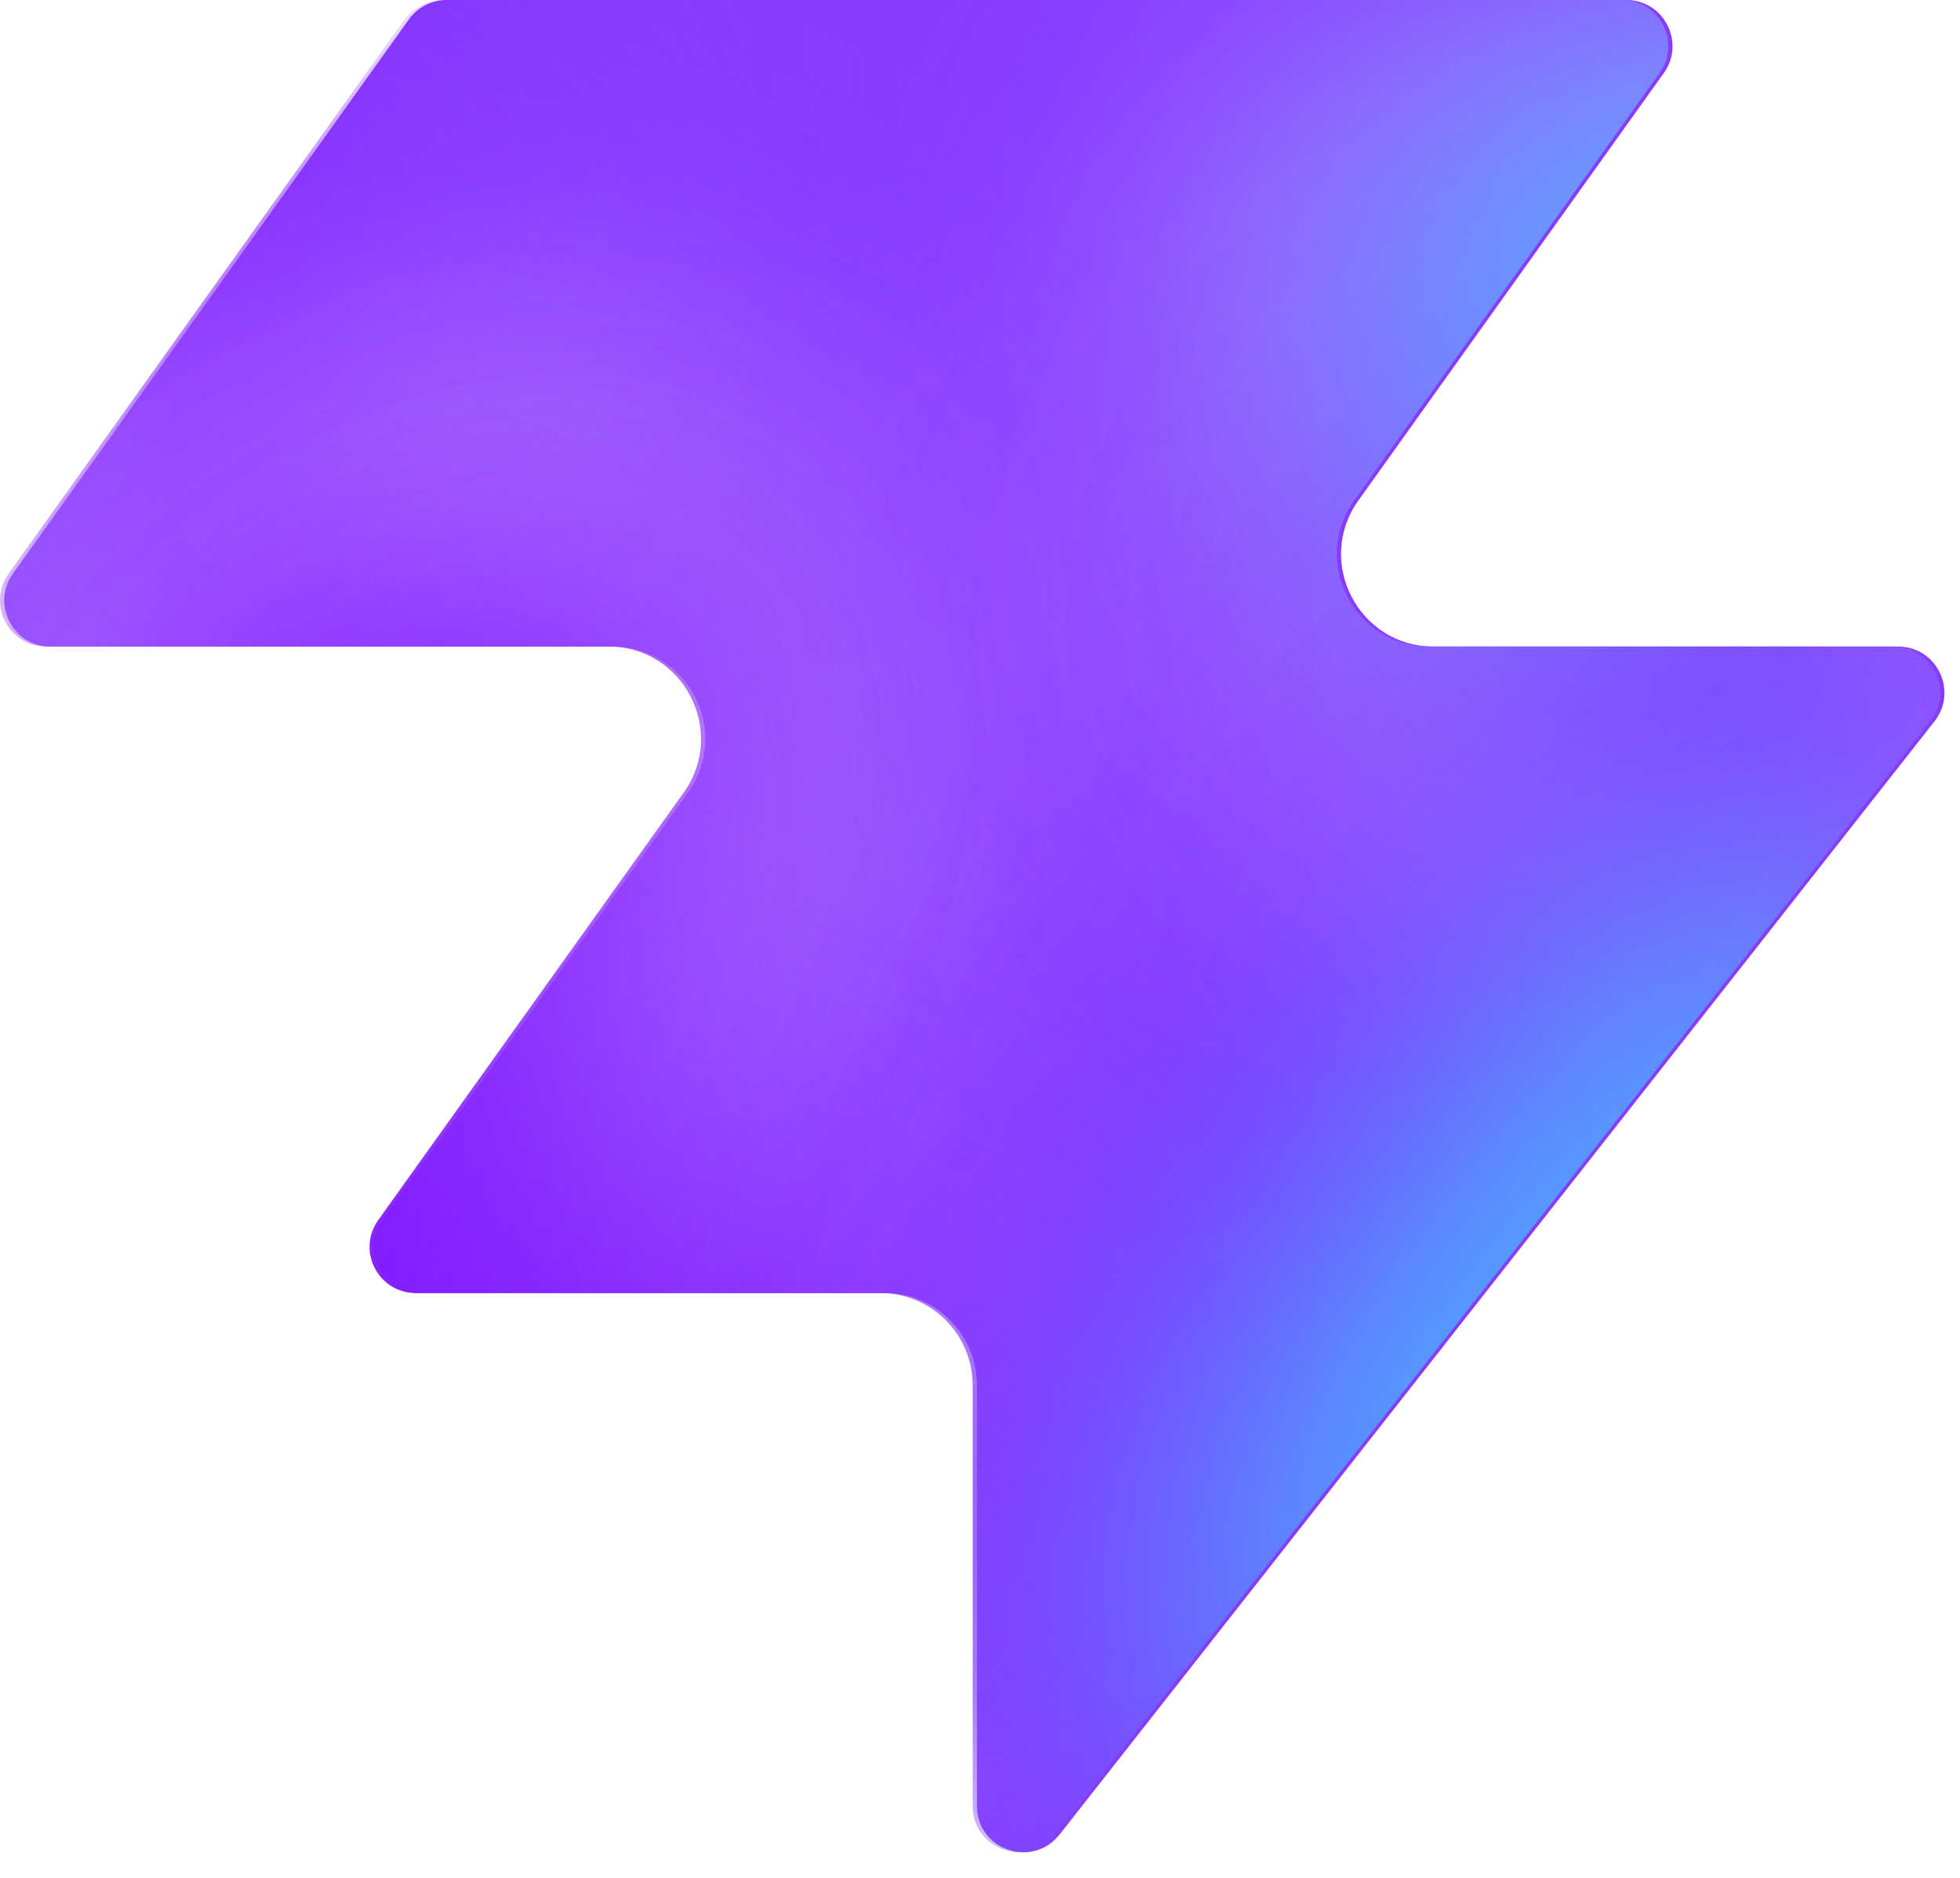
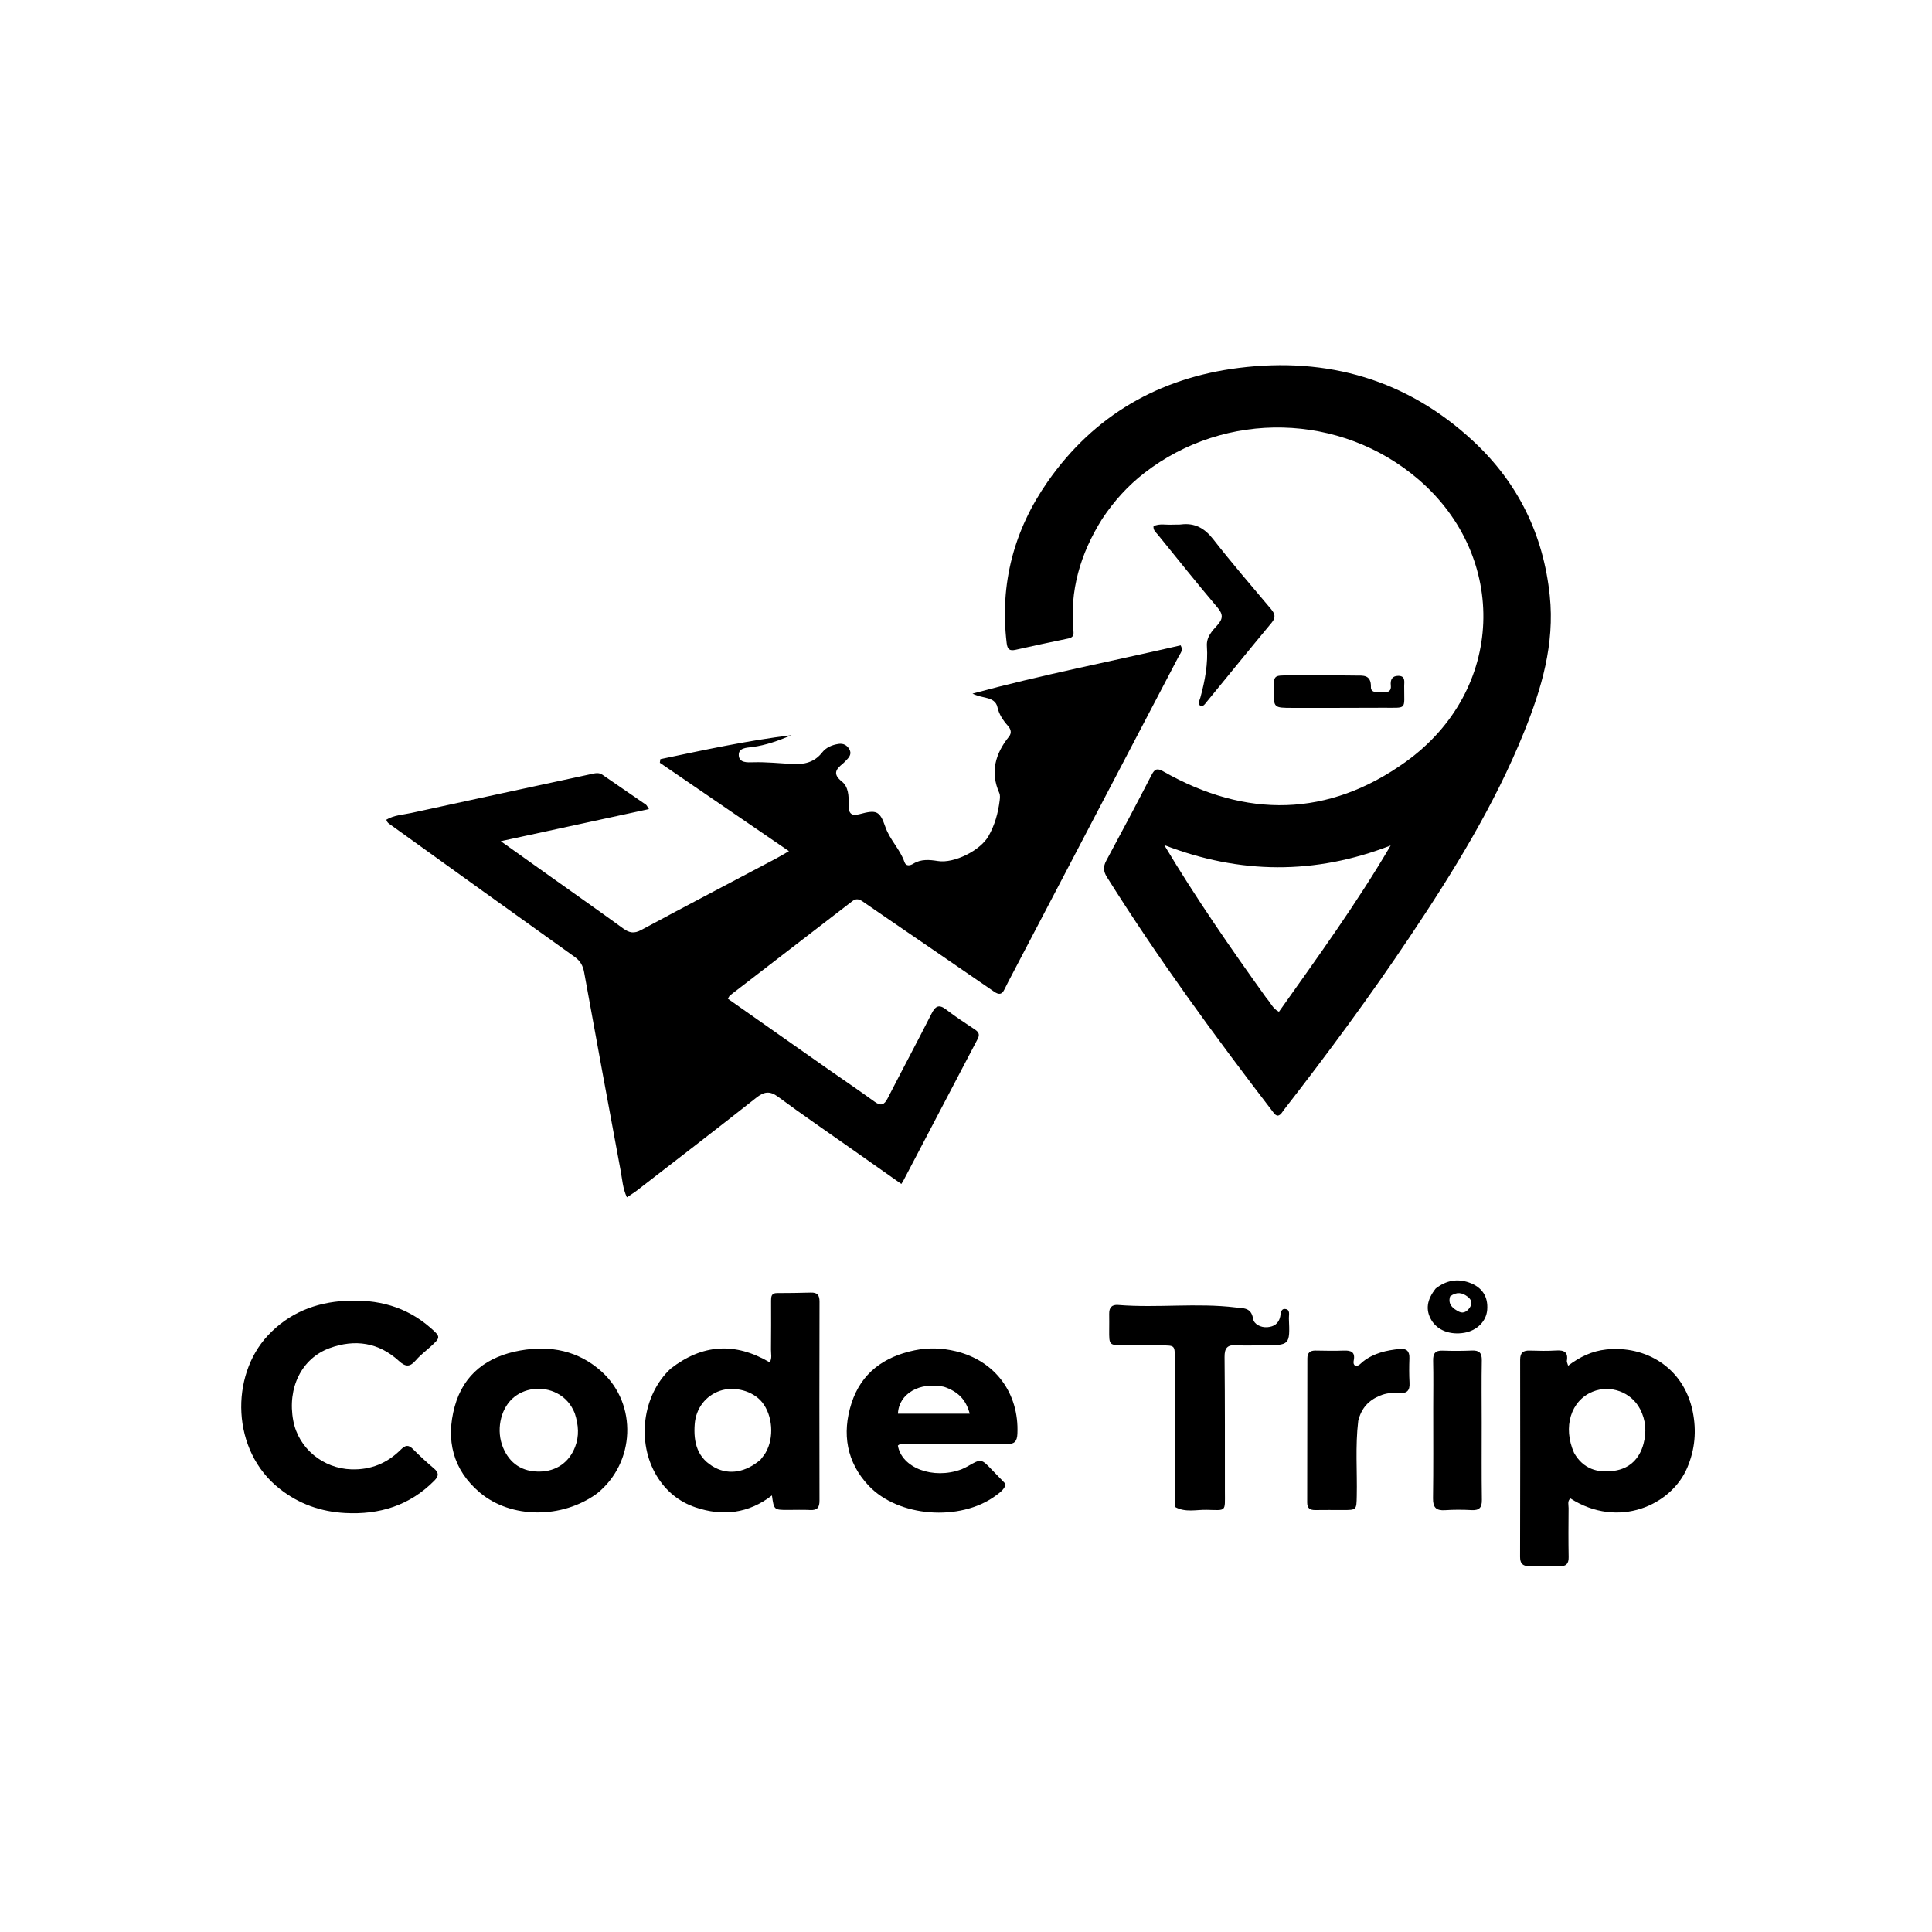
- <svg xmlns="http://www.w3.org/2000/svg" width="48" height="46" fill="none" viewBox="0 0 48 46">
-   <path fill="#863bff" d="M25.946 44.938c-.664.845-2.021.375-2.021-.698V33.937a2.26 2.26 0 0 0-2.262-2.262H10.287c-.92 0-1.456-1.04-.92-1.788l7.48-10.471c1.07-1.497 0-3.578-1.842-3.578H1.237c-.92 0-1.456-1.04-.92-1.788L10.013.474c.214-.297.556-.474.92-.474h28.894c.92 0 1.456 1.04.92 1.788l-7.48 10.471c-1.07 1.498 0 3.579 1.842 3.579h11.377c.943 0 1.473 1.088.89 1.83L25.947 44.94z" style="fill:#863bff;fill:color(display-p3 .525 .23 1);fill-opacity:1" />
-   <mask id="a" width="48" height="46" x="0" y="0" maskUnits="userSpaceOnUse" style="mask-type:alpha">
-     <path fill="#000" d="M25.842 44.938c-.664.844-2.021.375-2.021-.698V33.937a2.26 2.26 0 0 0-2.262-2.262H10.183c-.92 0-1.456-1.04-.92-1.788l7.48-10.471c1.07-1.498 0-3.579-1.842-3.579H1.133c-.92 0-1.456-1.04-.92-1.787L9.91.473c.214-.297.556-.474.92-.474h28.894c.92 0 1.456 1.04.92 1.788l-7.48 10.471c-1.07 1.498 0 3.578 1.842 3.578h11.377c.943 0 1.473 1.088.89 1.832L25.843 44.94z" style="fill:#000;fill-opacity:1" />
-   </mask>
-   <g mask="url(#a)">
-     <g filter="url(#b)">
-       <ellipse cx="5.508" cy="14.704" fill="#ede6ff" rx="5.508" ry="14.704" style="fill:#ede6ff;fill:color(display-p3 .927 .903 1);fill-opacity:1" transform="matrix(.00324 1 1 -.00324 -4.47 31.516)" />
-     </g>
-     <g filter="url(#c)">
-       <ellipse cx="10.399" cy="29.851" fill="#ede6ff" rx="10.399" ry="29.851" style="fill:#ede6ff;fill:color(display-p3 .927 .903 1);fill-opacity:1" transform="matrix(.00324 1 1 -.00324 -39.328 7.883)" />
-     </g>
-     <g filter="url(#d)">
-       <ellipse cx="5.508" cy="30.487" fill="#7e14ff" rx="5.508" ry="30.487" style="fill:#7e14ff;fill:color(display-p3 .492 .077 1);fill-opacity:1" transform="rotate(89.814 -25.913 -14.639)scale(1 -1)" />
-     </g>
-     <g filter="url(#e)">
-       <ellipse cx="5.508" cy="30.599" fill="#7e14ff" rx="5.508" ry="30.599" style="fill:#7e14ff;fill:color(display-p3 .492 .077 1);fill-opacity:1" transform="rotate(89.814 -32.644 -3.334)scale(1 -1)" />
-     </g>
-     <g filter="url(#f)">
-       <ellipse cx="5.508" cy="30.599" fill="#7e14ff" rx="5.508" ry="30.599" style="fill:#7e14ff;fill:color(display-p3 .492 .077 1);fill-opacity:1" transform="matrix(.00324 1 1 -.00324 -34.34 30.47)" />
-     </g>
-     <g filter="url(#g)">
-       <ellipse cx="14.072" cy="22.078" fill="#ede6ff" rx="14.072" ry="22.078" style="fill:#ede6ff;fill:color(display-p3 .927 .903 1);fill-opacity:1" transform="rotate(93.35 24.506 48.493)scale(-1 1)" />
-     </g>
-     <g filter="url(#h)">
-       <ellipse cx="3.47" cy="21.501" fill="#7e14ff" rx="3.47" ry="21.501" style="fill:#7e14ff;fill:color(display-p3 .492 .077 1);fill-opacity:1" transform="rotate(89.009 28.708 47.59)scale(-1 1)" />
-     </g>
-     <g filter="url(#i)">
-       <ellipse cx="3.47" cy="21.501" fill="#7e14ff" rx="3.47" ry="21.501" style="fill:#7e14ff;fill:color(display-p3 .492 .077 1);fill-opacity:1" transform="rotate(89.009 28.708 47.59)scale(-1 1)" />
-     </g>
-     <g filter="url(#j)">
-       <ellipse cx=".387" cy="8.972" fill="#7e14ff" rx="4.407" ry="29.108" style="fill:#7e14ff;fill:color(display-p3 .492 .077 1);fill-opacity:1" transform="rotate(39.51 .387 8.972)" />
-     </g>
-     <g filter="url(#k)">
-       <ellipse cx="47.523" cy="-6.092" fill="#7e14ff" rx="4.407" ry="29.108" style="fill:#7e14ff;fill:color(display-p3 .492 .077 1);fill-opacity:1" transform="rotate(37.892 47.523 -6.092)" />
-     </g>
-     <g filter="url(#l)">
-       <ellipse cx="41.412" cy="6.333" fill="#47bfff" rx="5.971" ry="9.665" style="fill:#47bfff;fill:color(display-p3 .28 .748 1);fill-opacity:1" transform="rotate(37.892 41.412 6.333)" />
-     </g>
-     <g filter="url(#m)">
-       <ellipse cx="-1.879" cy="38.332" fill="#7e14ff" rx="4.407" ry="29.108" style="fill:#7e14ff;fill:color(display-p3 .492 .077 1);fill-opacity:1" transform="rotate(37.892 -1.88 38.332)" />
-     </g>
-     <g filter="url(#n)">
-       <ellipse cx="-1.879" cy="38.332" fill="#7e14ff" rx="4.407" ry="29.108" style="fill:#7e14ff;fill:color(display-p3 .492 .077 1);fill-opacity:1" transform="rotate(37.892 -1.88 38.332)" />
-     </g>
-     <g filter="url(#o)">
-       <ellipse cx="35.651" cy="29.907" fill="#7e14ff" rx="4.407" ry="29.108" style="fill:#7e14ff;fill:color(display-p3 .492 .077 1);fill-opacity:1" transform="rotate(37.892 35.651 29.907)" />
-     </g>
-     <g filter="url(#p)">
-       <ellipse cx="38.418" cy="32.4" fill="#47bfff" rx="5.971" ry="15.297" style="fill:#47bfff;fill:color(display-p3 .28 .748 1);fill-opacity:1" transform="rotate(37.892 38.418 32.4)" />
-     </g>
-   </g>
-   <defs>
-     <filter id="b" width="60.045" height="41.654" x="-19.77" y="16.149" color-interpolation-filters="sRGB" filterUnits="userSpaceOnUse">
-       <feFlood flood-opacity="0" result="BackgroundImageFix" />
-       <feBlend in="SourceGraphic" in2="BackgroundImageFix" result="shape" />
-       <feGaussianBlur result="effect1_foregroundBlur_2002_17158" stdDeviation="7.659" />
-     </filter>
-     <filter id="c" width="90.34" height="51.437" x="-54.613" y="-7.533" color-interpolation-filters="sRGB" filterUnits="userSpaceOnUse">
-       <feFlood flood-opacity="0" result="BackgroundImageFix" />
-       <feBlend in="SourceGraphic" in2="BackgroundImageFix" result="shape" />
-       <feGaussianBlur result="effect1_foregroundBlur_2002_17158" stdDeviation="7.659" />
-     </filter>
-     <filter id="d" width="79.355" height="29.4" x="-49.64" y="2.03" color-interpolation-filters="sRGB" filterUnits="userSpaceOnUse">
-       <feFlood flood-opacity="0" result="BackgroundImageFix" />
-       <feBlend in="SourceGraphic" in2="BackgroundImageFix" result="shape" />
-       <feGaussianBlur result="effect1_foregroundBlur_2002_17158" stdDeviation="4.596" />
-     </filter>
-     <filter id="e" width="79.579" height="29.4" x="-45.045" y="20.029" color-interpolation-filters="sRGB" filterUnits="userSpaceOnUse">
-       <feFlood flood-opacity="0" result="BackgroundImageFix" />
-       <feBlend in="SourceGraphic" in2="BackgroundImageFix" result="shape" />
-       <feGaussianBlur result="effect1_foregroundBlur_2002_17158" stdDeviation="4.596" />
-     </filter>
-     <filter id="f" width="79.579" height="29.4" x="-43.513" y="21.178" color-interpolation-filters="sRGB" filterUnits="userSpaceOnUse">
-       <feFlood flood-opacity="0" result="BackgroundImageFix" />
-       <feBlend in="SourceGraphic" in2="BackgroundImageFix" result="shape" />
-       <feGaussianBlur result="effect1_foregroundBlur_2002_17158" stdDeviation="4.596" />
-     </filter>
-     <filter id="g" width="74.749" height="58.852" x="15.756" y="-17.901" color-interpolation-filters="sRGB" filterUnits="userSpaceOnUse">
-       <feFlood flood-opacity="0" result="BackgroundImageFix" />
-       <feBlend in="SourceGraphic" in2="BackgroundImageFix" result="shape" />
-       <feGaussianBlur result="effect1_foregroundBlur_2002_17158" stdDeviation="7.659" />
-     </filter>
-     <filter id="h" width="61.377" height="25.362" x="23.548" y="2.284" color-interpolation-filters="sRGB" filterUnits="userSpaceOnUse">
-       <feFlood flood-opacity="0" result="BackgroundImageFix" />
-       <feBlend in="SourceGraphic" in2="BackgroundImageFix" result="shape" />
-       <feGaussianBlur result="effect1_foregroundBlur_2002_17158" stdDeviation="4.596" />
-     </filter>
-     <filter id="i" width="61.377" height="25.362" x="23.548" y="2.284" color-interpolation-filters="sRGB" filterUnits="userSpaceOnUse">
-       <feFlood flood-opacity="0" result="BackgroundImageFix" />
-       <feBlend in="SourceGraphic" in2="BackgroundImageFix" result="shape" />
-       <feGaussianBlur result="effect1_foregroundBlur_2002_17158" stdDeviation="4.596" />
-     </filter>
-     <filter id="j" width="56.045" height="63.649" x="-27.636" y="-22.853" color-interpolation-filters="sRGB" filterUnits="userSpaceOnUse">
-       <feFlood flood-opacity="0" result="BackgroundImageFix" />
-       <feBlend in="SourceGraphic" in2="BackgroundImageFix" result="shape" />
-       <feGaussianBlur result="effect1_foregroundBlur_2002_17158" stdDeviation="4.596" />
-     </filter>
-     <filter id="k" width="54.814" height="64.646" x="20.116" y="-38.415" color-interpolation-filters="sRGB" filterUnits="userSpaceOnUse">
-       <feFlood flood-opacity="0" result="BackgroundImageFix" />
-       <feBlend in="SourceGraphic" in2="BackgroundImageFix" result="shape" />
-       <feGaussianBlur result="effect1_foregroundBlur_2002_17158" stdDeviation="4.596" />
-     </filter>
-     <filter id="l" width="33.541" height="35.313" x="24.641" y="-11.323" color-interpolation-filters="sRGB" filterUnits="userSpaceOnUse">
-       <feFlood flood-opacity="0" result="BackgroundImageFix" />
-       <feBlend in="SourceGraphic" in2="BackgroundImageFix" result="shape" />
-       <feGaussianBlur result="effect1_foregroundBlur_2002_17158" stdDeviation="4.596" />
-     </filter>
-     <filter id="m" width="54.814" height="64.646" x="-29.286" y="6.009" color-interpolation-filters="sRGB" filterUnits="userSpaceOnUse">
-       <feFlood flood-opacity="0" result="BackgroundImageFix" />
-       <feBlend in="SourceGraphic" in2="BackgroundImageFix" result="shape" />
-       <feGaussianBlur result="effect1_foregroundBlur_2002_17158" stdDeviation="4.596" />
-     </filter>
-     <filter id="n" width="54.814" height="64.646" x="-29.286" y="6.009" color-interpolation-filters="sRGB" filterUnits="userSpaceOnUse">
-       <feFlood flood-opacity="0" result="BackgroundImageFix" />
-       <feBlend in="SourceGraphic" in2="BackgroundImageFix" result="shape" />
-       <feGaussianBlur result="effect1_foregroundBlur_2002_17158" stdDeviation="4.596" />
-     </filter>
-     <filter id="o" width="54.814" height="64.646" x="8.244" y="-2.416" color-interpolation-filters="sRGB" filterUnits="userSpaceOnUse">
-       <feFlood flood-opacity="0" result="BackgroundImageFix" />
-       <feBlend in="SourceGraphic" in2="BackgroundImageFix" result="shape" />
-       <feGaussianBlur result="effect1_foregroundBlur_2002_17158" stdDeviation="4.596" />
-     </filter>
-     <filter id="p" width="39.409" height="43.623" x="18.713" y="10.588" color-interpolation-filters="sRGB" filterUnits="userSpaceOnUse">
-       <feFlood flood-opacity="0" result="BackgroundImageFix" />
-       <feBlend in="SourceGraphic" in2="BackgroundImageFix" result="shape" />
-       <feGaussianBlur result="effect1_foregroundBlur_2002_17158" stdDeviation="4.596" />
-     </filter>
-   </defs>
+ <svg xmlns="http://www.w3.org/2000/svg" version="1.1" id="Layer_1" x="0px" y="0px" width="100%" viewBox="0 0 1024 1024" enable-background="new 0 0 1024 1024" xml:space="preserve">
+   <path fill="#000000" opacity="1" stroke="none" d=" M439.132,566.833   C447.494,572.653 455.627,578.181 463.585,583.949   C466.947,586.386 468.704,585.579 470.485,582.104   C478.158,567.13 486.11,552.297 493.718,537.291   C495.771,533.241 497.631,532.086 501.569,535.135   C506.436,538.903 511.625,542.264 516.753,545.684   C518.749,547.016 519.394,548.358 518.197,550.634   C505.097,575.554 492.05,600.502 478.983,625.439   C478.672,626.034 478.297,626.596 477.741,627.525   C468.653,621.127 460.107,615.119 451.57,609.1   C438.497,599.884 425.29,590.85 412.436,581.339   C407.923,578 404.913,578.602 400.754,581.889   C379.843,598.417 358.7,614.652 337.62,630.966   C336.076,632.162 334.385,633.168 332.262,634.599   C330.056,629.835 329.829,625.159 328.999,620.726   C322.427,585.624 316.012,550.492 309.613,515.358   C308.987,511.92 307.646,509.363 304.638,507.217   C272.09,483.99 239.648,460.616 207.185,437.272   C206.267,436.612 205.163,436.078 204.78,434.456   C208.829,432.017 213.55,431.864 217.949,430.9   C249.789,423.918 281.67,417.125 313.529,410.233   C315.53,409.8 317.425,409.343 319.283,410.622   C326.968,415.908 334.67,421.168 342.338,426.479   C342.816,426.81 343.051,427.489 343.959,428.836   C317.869,434.489 292.349,440.018 265.422,445.851   C275.099,452.743 283.604,458.801 292.11,464.857   C304.87,473.94 317.683,482.949 330.356,492.152   C333.539,494.464 336.107,494.934 339.829,492.93   C363.593,480.141 387.51,467.634 411.366,455.016   C413.379,453.952 415.324,452.757 418.164,451.127   C394.839,435.159 372.283,419.719 349.727,404.278   C349.82,403.639 349.913,403 350.006,402.362   C373.057,397.537 396.067,392.503 419.535,389.665   C412.783,392.509 405.998,394.99 398.757,395.938   C395.706,396.337 391.359,396.303 391.564,400.346   C391.771,404.403 396.116,404.101 399.19,404.014   C406.202,403.815 413.147,404.562 420.123,404.949   C426.129,405.283 431.684,404.047 435.719,398.864   C437.853,396.124 440.983,394.84 444.373,394.297   C446.984,393.879 448.964,394.957 450.218,397.209   C451.4,399.332 450.378,401.043 448.889,402.572   C448.192,403.288 447.549,404.075 446.773,404.695   C443.027,407.693 441.182,410.216 446.242,414.258   C449.669,416.995 449.921,421.798 449.777,426.319   C449.619,431.31 451.355,432.642 455.564,431.521   C464.369,429.176 466.274,429.545 469.224,438.187   C471.598,445.142 477.068,450.11 479.397,456.939   C480.177,459.226 482.36,458.85 484.051,457.8   C488.22,455.211 492.683,455.67 497.153,456.371   C505.733,457.719 519.549,450.804 523.884,443.223   C527.266,437.309 529.008,430.963 529.843,424.303   C530.005,423.005 530.161,421.486 529.663,420.359   C524.74,409.237 527.512,399.506 534.74,390.474   C536.398,388.402 535.752,386.43 534.148,384.622   C531.577,381.723 529.48,378.599 528.626,374.701   C528.023,371.952 525.817,370.643 523.273,370.01   C520.728,369.375 518.132,368.94 515.436,367.625   C551.982,357.728 589.086,350.506 625.783,342.048   C627.237,344.79 625.619,346.208 624.84,347.697   C595.416,403.936 565.948,460.153 536.489,516.374   C535.097,519.031 533.672,521.672 532.382,524.378   C531.033,527.206 529.445,527.355 526.906,525.602   C507.985,512.543 488.99,499.589 470.022,486.598   C465.761,483.679 461.513,480.741 457.258,477.814   C455.493,476.599 453.813,476.04 451.812,477.585   C430.187,494.279 408.525,510.924 386.888,527.602   C386.531,527.877 386.368,528.402 385.784,529.343   C403.491,541.791 421.162,554.214 439.132,566.833  z" />
+   <path fill="#000000" opacity="1" stroke="none" d=" M584.128,275.106   C572.544,293.567 566.823,313.165 568.973,334.724   C569.209,337.088 568.313,337.986 566.116,338.438   C556.834,340.347 547.563,342.319 538.318,344.404   C535.097,345.13 533.948,344.185 533.548,340.823   C529.813,309.468 537.403,280.872 555.329,255.232   C579.919,220.062 614.424,200.3 656.559,195.004   C703.602,189.09 745.846,201.187 780.976,233.928   C804.649,255.992 818.07,283.43 821.416,315.809   C824.054,341.34 817.102,364.923 807.738,388.092   C792.042,426.925 770.142,462.315 746.932,496.948   C725.967,528.231 703.618,558.52 680.498,588.242   C679.603,589.392 678.986,590.877 677.403,591.298   C676.207,591.292 675.581,590.481 674.974,589.69   C643.915,549.247 613.829,508.116 586.7,464.888   C584.78,461.83 584.636,459.342 586.357,456.152   C594.505,441.056 602.537,425.895 610.403,410.651   C612.032,407.494 613.383,407.051 616.497,408.824   C660.39,433.822 704.041,433.244 745.095,403.75   C797.753,365.919 799.639,295.274 751.92,254.197   C710.701,218.715 649.625,217.292 606.589,250.645   C597.861,257.408 590.438,265.546 584.128,275.106  M671.354,529.165   C673.456,531.382 674.53,534.57 677.864,536.261   C698.39,507.292 719.127,478.753 737.084,448.125   C696.951,463.731 657.112,463.384 617.07,447.903   C633.784,475.88 652.139,502.384 671.354,529.165  z" />
+   <path fill="#000000" opacity="1" stroke="none" d=" M355.451,725.418   C372.317,712.325 389.654,711.318 407.966,722.074   C409.302,719.916 408.611,717.542 408.638,715.334   C408.74,706.671 408.71,698.006 408.692,689.342   C408.687,687.156 408.888,685.357 411.791,685.355   C417.783,685.351 423.776,685.268 429.765,685.102   C433.175,685.007 434.374,686.432 434.364,689.882   C434.266,725.039 434.262,760.196 434.347,795.354   C434.356,798.983 433.181,800.53 429.457,800.336   C425.469,800.129 421.462,800.295 417.463,800.286   C410.223,800.271 410.223,800.267 409.142,792.613   C396.667,802.252 382.963,803.757 368.61,798.918   C359.827,795.957 352.904,790.239 348.065,782.247   C337.29,764.452 340.467,739.433 355.451,725.418  M403.131,773.607   C404.019,772.406 405.022,771.272 405.775,769.992   C410.428,762.081 409.563,750.16 403.887,743.164   C399.039,737.19 389.224,734.551 381.589,737.169   C373.947,739.789 368.861,746.53 368.221,754.743   C367.457,764.557 369.58,773.028 379.1,777.952   C386.616,781.84 395.398,780.328 403.131,773.607  z" />
+   <path fill="#000000" opacity="1" stroke="none" d=" M894.246,777.983   C885.814,797.759 857.876,810.517 832.366,794.199   C830.631,795.61 831.396,797.586 831.38,799.284   C831.299,807.944 831.254,816.607 831.412,825.264   C831.474,828.659 830.219,830.187 826.806,830.129   C821.312,830.036 815.815,830.036 810.319,830.069   C806.94,830.089 805.662,828.514 805.67,825.148   C805.75,790.339 805.776,755.53 805.709,720.721   C805.702,716.955 807.295,715.72 810.825,715.831   C815.484,715.978 820.165,716.083 824.81,715.789   C829.013,715.523 831.264,716.647 830.469,721.293   C830.374,721.842 830.76,722.474 831.139,723.851   C837.399,719.121 843.845,716.065 851.342,715.261   C872.104,713.034 892.467,724.711 897.198,748.286   C899.219,758.354 898.43,768.144 894.246,777.983  M834.311,770.092   C839.067,778.478 846.68,780.87 855.572,779.552   C863.769,778.336 868.988,773.159 871.101,765.23   C872.771,758.961 872.345,752.71 869.264,746.82   C864.549,737.805 853.522,733.784 844.1,737.643   C832.634,742.339 828.169,756.332 834.311,770.092  z" />
+   <path fill="#000000" opacity="1" stroke="none" d=" M148.084,788.969   C122.558,768.848 121.987,729.268 141.928,707.896   C153.068,695.958 167.041,690.333 183.223,689.459   C200.042,688.55 215.224,692.445 228.109,703.723   C233.661,708.583 233.645,708.823 228.096,713.862   C225.506,716.214 222.665,718.352 220.4,720.985   C217.347,724.533 215.077,724.683 211.446,721.352   C200.752,711.541 188.157,709.632 174.721,714.534   C159.814,719.974 152.165,735.657 155.444,753.038   C158.214,767.722 171.287,778.347 186.305,778.787   C196.665,779.09 205.234,775.491 212.388,768.372   C214.803,765.969 216.421,765.555 218.916,768.078   C222.427,771.628 226.125,775.011 229.933,778.242   C232.551,780.464 232.749,782.184 230.238,784.734   C217.181,797.99 201.055,802.903 182.966,801.927   C170.234,801.239 158.491,797.256 148.084,788.969  z" />
+   <path fill="#000000" opacity="1" stroke="none" d=" M509.637,778.757   C510.895,778.183 511.817,777.785 512.68,777.286   C520.026,773.047 520.018,773.046 525.768,779.056   C527.957,781.342 530.18,783.596 532.37,785.881   C532.59,786.11 532.689,786.453 532.989,787.014   C532.062,789.691 529.694,791.315 527.457,792.937   C508.817,806.448 476.234,804.172 460.439,787.467   C448.725,775.079 446.124,759.834 451.31,743.753   C456.507,727.638 468.574,719.036 484.782,715.694   C492.089,714.187 499.366,714.455 506.571,716.188   C527.45,721.207 540.191,738.419 539.244,759.911   C539.071,763.843 537.789,765.487 533.598,765.442   C516.104,765.251 498.606,765.33 481.111,765.364   C479.358,765.367 477.438,764.765 475.898,766.175   C477.831,777.919 494.479,784.401 509.637,778.757  M500.296,735.014   C487.467,732.286 476.34,738.695 475.931,749.284   C488.382,749.284 500.817,749.284 513.965,749.284   C511.974,741.703 507.621,737.477 500.296,735.014  z" />
+   <path fill="#000000" opacity="1" stroke="none" d=" M316.482,791.542   C298.022,805.092 270.858,805.015 254.337,791.097   C239.967,778.99 236.191,763.114 240.992,745.521   C245.739,728.126 258.494,718.853 275.727,715.802   C291.731,712.968 306.667,715.866 319.01,727.105   C337.934,744.335 336.727,775.22 316.482,791.542  M304.627,749.038   C302.737,744.407 299.702,740.8 295.224,738.466   C287.474,734.426 277.648,735.615 271.514,741.349   C265.05,747.39 262.966,758.437 266.629,767.244   C270.174,775.768 276.857,780.136 286.094,779.966   C294.893,779.804 301.676,775.081 304.839,766.834   C307.012,761.167 306.711,755.47 304.627,749.038  z" />
+   <path fill="#000000" opacity="1" stroke="none" d=" M622.83,798.734   C622.689,772.182 622.681,746.031 622.667,719.879   C622.663,713.121 622.652,713.123 615.686,713.101   C609.023,713.08 602.36,713.055 595.697,713.029   C587.842,712.999 587.846,712.997 587.896,704.899   C587.913,702.067 587.941,699.235 587.893,696.404   C587.838,693.122 589.192,691.381 592.675,691.664   C613.427,693.35 634.277,690.454 655.008,692.992   C658.954,693.475 663.201,692.892 664.162,698.983   C664.607,701.804 668.182,703.744 671.766,703.448   C675.262,703.159 677.686,701.555 678.527,697.893   C678.908,696.233 678.763,693.534 681.216,693.802   C684.028,694.109 683.066,696.925 683.14,698.72   C683.73,713.011 683.695,713.013 669.35,713.045   C664.686,713.056 660.005,713.307 655.362,712.997   C650.603,712.68 648.997,714.396 649.045,719.242   C649.282,743.06 649.22,766.881 649.228,790.701   C649.232,801.425 650.184,800.479 639.556,800.232   C634.032,800.104 628.331,801.767 622.83,798.734  z" />
+   <path fill="#000000" opacity="1" stroke="none" d=" M719.895,753.104   C718.272,766.614 719.392,779.768 719.111,792.897   C718.952,800.336 719.09,800.34 711.688,800.34   C706.861,800.339 702.034,800.272 697.209,800.356   C694.401,800.405 692.832,799.496 692.84,796.388   C692.906,770.925 692.922,745.462 692.929,719.998   C692.929,717.065 694.31,715.782 697.217,715.826   C702.209,715.902 707.208,716.03 712.193,715.835   C716.093,715.681 718.423,716.594 717.504,721.122   C717.315,722.055 717.258,723.136 718.313,723.924   C720.174,724.19 721.202,722.625 722.431,721.659   C728.181,717.138 734.941,715.664 741.972,714.969   C745.57,714.614 747.148,716.244 747.013,719.921   C746.856,724.241 746.835,728.583 747.073,732.897   C747.297,736.969 745.833,738.66 741.619,738.327   C738.162,738.053 734.729,738.347 731.353,739.751   C725.355,742.246 721.525,746.397 719.895,753.104  z" />
+   <path fill="#000000" opacity="1" stroke="none" d=" M622.024,278.053   C623.679,278.024 624.857,278.099 626.008,277.956   C633.337,277.046 638.479,279.973 643.05,285.823   C652.887,298.414 663.317,310.546 673.623,322.767   C675.76,325.302 676.359,327.217 673.978,330.077   C662.368,344.023 650.953,358.131 639.442,372.159   C638.641,373.135 637.962,374.464 636.211,374.196   C634.727,372.692 635.841,371.135 636.252,369.633   C638.678,360.762 640.342,351.773 639.69,342.541   C639.34,337.571 642.446,334.447 645.277,331.289   C648.242,327.982 648.354,325.602 645.305,322.01   C634.536,309.32 624.165,296.291 613.673,283.366   C612.667,282.127 611.166,281.097 611.391,278.893   C614.61,277.274 618.148,278.357 622.024,278.053  z" />
+   <path fill="#000000" opacity="1" stroke="none" d=" M785.336,754   C785.342,767.991 785.229,781.483 785.424,794.971   C785.484,799.13 784.004,800.604 779.91,800.378   C775.261,800.122 770.571,800.112 765.927,800.422   C761.173,800.739 759.461,798.977 759.53,794.152   C759.758,778.167 759.633,762.176 759.643,746.187   C759.648,737.859 759.791,729.529 759.591,721.206   C759.499,717.404 760.68,715.696 764.679,715.856   C769.833,716.063 775.009,716.026 780.164,715.817   C784.012,715.66 785.462,717.067 785.389,721.024   C785.188,731.846 785.33,742.674 785.336,754  z" />
+   <path fill="#000000" opacity="1" stroke="none" d=" M685.073,375.188   C675.072,375.168 675.072,375.168 675.106,365.641   C675.134,357.968 675.134,357.976 682.963,357.982   C694.778,357.992 706.595,357.869 718.406,358.059   C722.282,358.122 726.78,357.326 726.621,364.185   C726.539,367.681 730.942,366.793 733.651,366.9   C736.053,366.995 737.473,365.993 737.173,363.322   C736.847,360.427 737.698,358.265 741.019,358.216   C745.031,358.158 744.256,361.308 744.245,363.628   C744.186,376.594 746.117,375.039 732.988,375.118   C717.18,375.215 701.371,375.173 685.073,375.188  z" />
+   <path fill="#000000" opacity="1" stroke="none" d=" M760.961,682.933   C766.513,678.602 772.346,677.58 778.618,679.758   C785.537,682.161 788.816,687.228 788.25,694.253   C787.762,700.303 782.902,705.195 776.192,706.39   C768.702,707.723 761.892,705.135 758.703,699.743   C755.518,694.358 756.157,689.003 760.961,682.933  M768.587,687.113   C767.253,691.497 770.198,693.637 773.311,695.223   C775.741,696.461 777.84,694.915 779.161,692.805   C780.538,690.605 779.794,688.699 777.787,687.205   C775.016,685.144 772.148,684.483 768.587,687.113  z" />
</svg>
